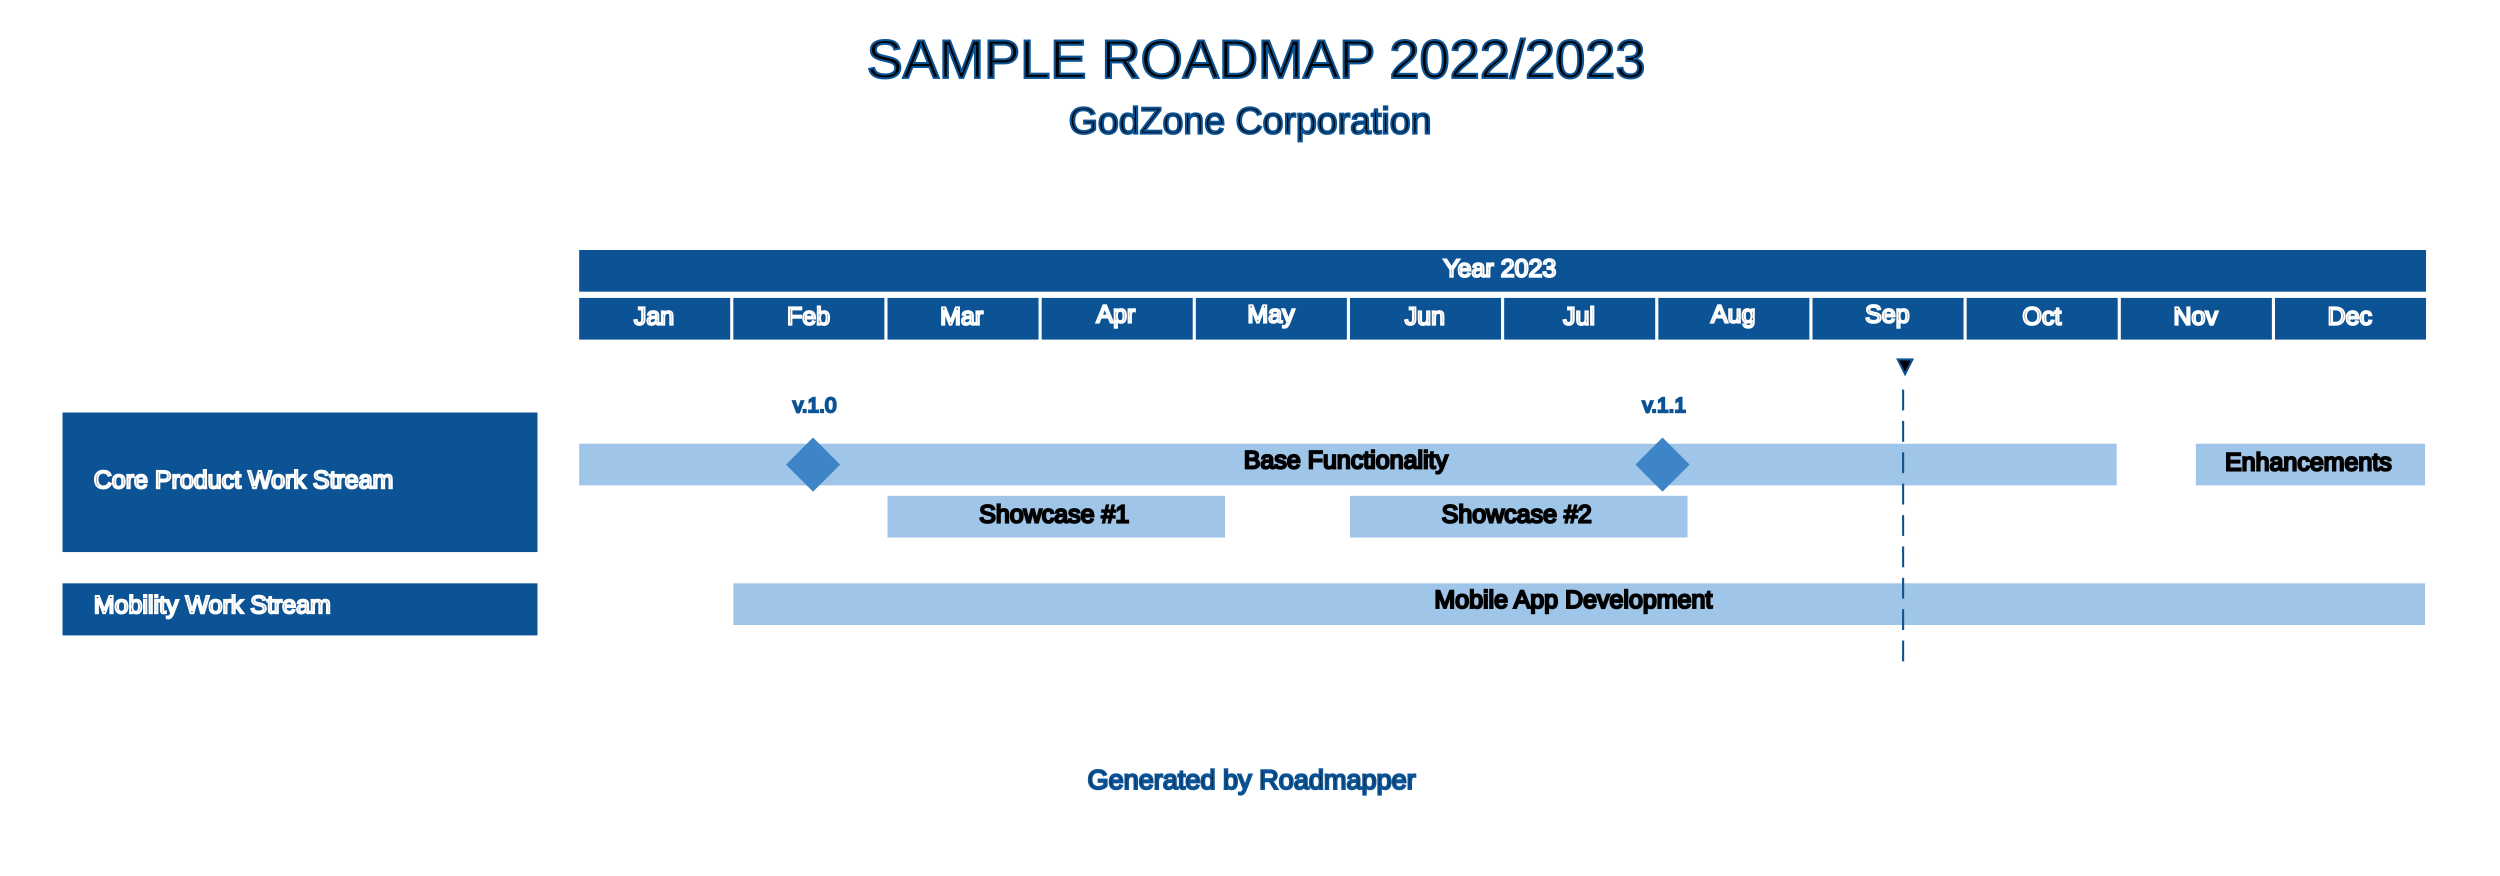
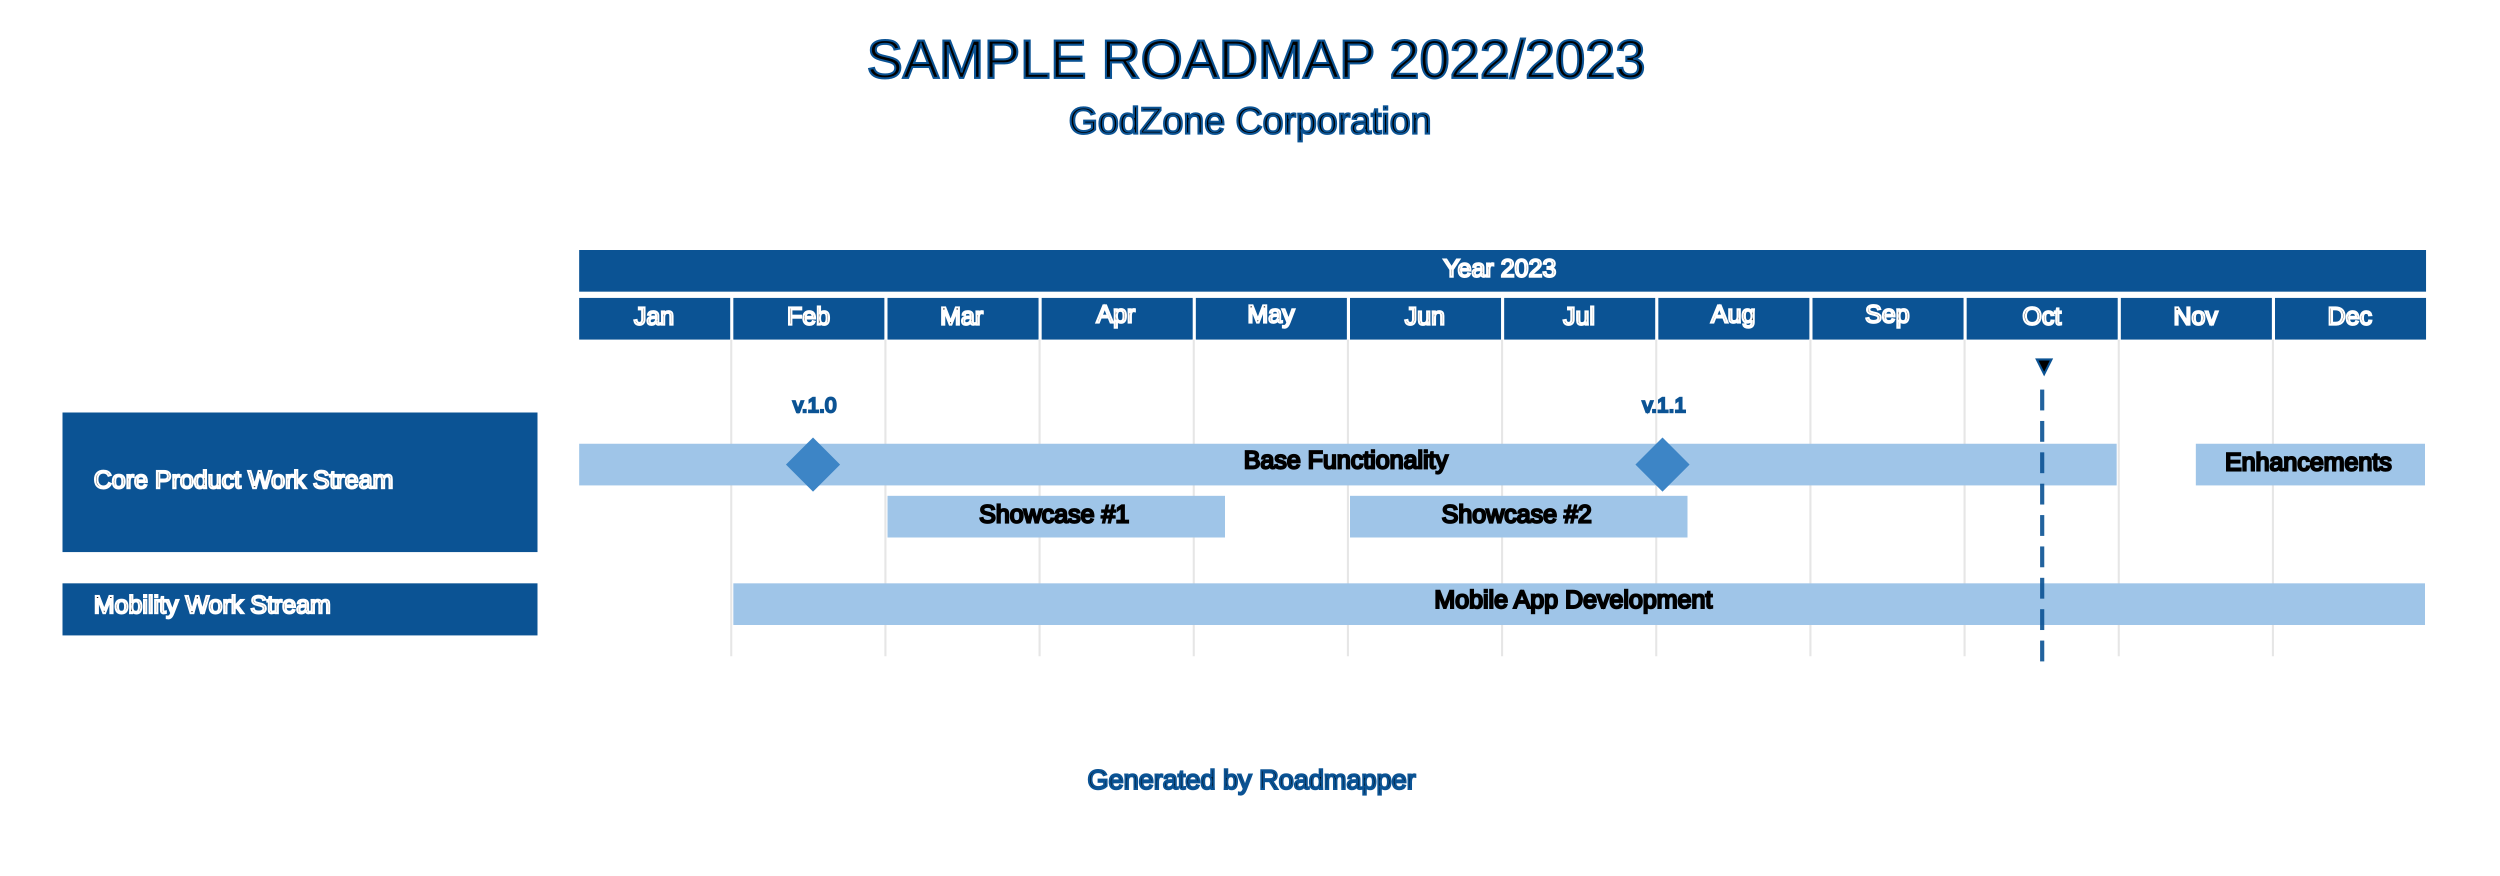
<svg xmlns="http://www.w3.org/2000/svg" width="1200" height="420" viewBox="0 0 1200 420">
  <defs>
</defs>
  <rect x="0" y="0" width="1200" height="1000" fill="#FFFFFF" />
  <text x="416.0" y="30" font-size="26" text-anchor="start" dominant-baseline="middle" font-family="Arial" stroke="#0B5394">SAMPLE ROADMAP 2022/2023</text>
  <text x="513.0" y="59" font-size="18" text-anchor="start" dominant-baseline="middle" font-family="Arial" stroke="#0B5394">GodZone Corporation</text>
  <rect x="278.0" y="120" width="886.5" height="20" fill="#0B5394" />
  <text x="692.75" y="124.5" font-size="12" stroke="#FFFFFF" text-anchor="start" dominant-baseline="hanging" font-family="Arial">Year 2023</text>
  <rect x="278.0" y="143" width="72.5" height="20" fill="#0B5394" />
  <text x="304.25" y="147.5" font-size="12" stroke="#FFFFFF" text-anchor="start" dominant-baseline="hanging" font-family="Arial">Jan</text>
  <rect x="352.0" y="143" width="72.5" height="20" fill="#0B5394" />
  <text x="377.75" y="147.5" font-size="12" stroke="#FFFFFF" text-anchor="start" dominant-baseline="hanging" font-family="Arial">Feb</text>
  <rect x="426.0" y="143" width="72.5" height="20" fill="#0B5394" />
  <text x="451.25" y="147.5" font-size="12" stroke="#FFFFFF" text-anchor="start" dominant-baseline="hanging" font-family="Arial">Mar</text>
  <rect x="500.0" y="143" width="72.5" height="20" fill="#0B5394" />
  <text x="526.25" y="146.5" font-size="12" stroke="#FFFFFF" text-anchor="start" dominant-baseline="hanging" font-family="Arial">Apr</text>
  <rect x="574.0" y="143" width="72.5" height="20" fill="#0B5394" />
  <text x="598.75" y="146.5" font-size="12" stroke="#FFFFFF" text-anchor="start" dominant-baseline="hanging" font-family="Arial">May</text>
  <rect x="648.0" y="143" width="72.5" height="20" fill="#0B5394" />
  <text x="674.25" y="147.5" font-size="12" stroke="#FFFFFF" text-anchor="start" dominant-baseline="hanging" font-family="Arial">Jun</text>
  <rect x="722.0" y="143" width="72.5" height="20" fill="#0B5394" />
  <text x="750.25" y="147.5" font-size="12" stroke="#FFFFFF" text-anchor="start" dominant-baseline="hanging" font-family="Arial">Jul</text>
  <rect x="796.0" y="143" width="72.5" height="20" fill="#0B5394" />
  <text x="821.25" y="146.5" font-size="12" stroke="#FFFFFF" text-anchor="start" dominant-baseline="hanging" font-family="Arial">Aug</text>
  <rect x="870.0" y="143" width="72.5" height="20" fill="#0B5394" />
  <text x="895.25" y="146.5" font-size="12" stroke="#FFFFFF" text-anchor="start" dominant-baseline="hanging" font-family="Arial">Sep</text>
  <rect x="944.0" y="143" width="72.5" height="20" fill="#0B5394" />
  <text x="970.75" y="147.5" font-size="12" stroke="#FFFFFF" text-anchor="start" dominant-baseline="hanging" font-family="Arial">Oct</text>
  <rect x="1018.0" y="143" width="72.5" height="20" fill="#0B5394" />
  <text x="1043.25" y="147.5" font-size="12" stroke="#FFFFFF" text-anchor="start" dominant-baseline="hanging" font-family="Arial">Nov</text>
  <rect x="1092.0" y="143" width="72.5" height="20" fill="#0B5394" />
  <text x="1117.25" y="147.5" font-size="12" stroke="#FFFFFF" text-anchor="start" dominant-baseline="hanging" font-family="Arial">Dec</text>
-   <path d="M351.0,163 L351.0,315" width="1" fill="(230, 230, 230, 12750)" />
-   <path d="M425.0,163 L425.0,315" width="1" fill="(230, 230, 230, 12750)" />
-   <path d="M499.0,163 L499.0,315" width="1" fill="(230, 230, 230, 12750)" />
-   <path d="M573.0,163 L573.0,315" width="1" fill="(230, 230, 230, 12750)" />
-   <path d="M647.0,163 L647.0,315" width="1" fill="(230, 230, 230, 12750)" />
-   <path d="M721.0,163 L721.0,315" width="1" fill="(230, 230, 230, 12750)" />
-   <path d="M795.0,163 L795.0,315" width="1" fill="(230, 230, 230, 12750)" />
-   <path d="M869.0,163 L869.0,315" width="1" fill="(230, 230, 230, 12750)" />
-   <path d="M943.0,163 L943.0,315" width="1" fill="(230, 230, 230, 12750)" />
-   <path d="M1017.0,163 L1017.0,315" width="1" fill="(230, 230, 230, 12750)" />
-   <path d="M1091.0,163 L1091.0,315" width="1" fill="(230, 230, 230, 12750)" />
+   <path d="M351.0,163 L351.0,315" stroke="#e6e6e6" stroke-opacity="50" stroke-width="1" />
+   <path d="M425.0,163 L425.0,315" stroke="#e6e6e6" stroke-opacity="50" stroke-width="1" />
+   <path d="M499.0,163 L499.0,315" stroke="#e6e6e6" stroke-opacity="50" stroke-width="1" />
+   <path d="M573.0,163 L573.0,315" stroke="#e6e6e6" stroke-opacity="50" stroke-width="1" />
+   <path d="M647.0,163 L647.0,315" stroke="#e6e6e6" stroke-opacity="50" stroke-width="1" />
+   <path d="M721.0,163 L721.0,315" stroke="#e6e6e6" stroke-opacity="50" stroke-width="1" />
+   <path d="M795.0,163 L795.0,315" stroke="#e6e6e6" stroke-opacity="50" stroke-width="1" />
+   <path d="M869.0,163 L869.0,315" stroke="#e6e6e6" stroke-opacity="50" stroke-width="1" />
+   <path d="M943.0,163 L943.0,315" stroke="#e6e6e6" stroke-opacity="50" stroke-width="1" />
+   <path d="M1017.0,163 L1017.0,315" stroke="#e6e6e6" stroke-opacity="50" stroke-width="1" />
+   <path d="M1091.0,163 L1091.0,315" stroke="#e6e6e6" stroke-opacity="50" stroke-width="1" />
  <rect x="30" y="198" width="228.0" height="67" fill="#0B5394" />
  <text x="45" y="226.0" font-size="12" stroke="#FFFFFF" text-anchor="start" dominant-baseline="hanging" font-family="Arial">Core Product Work Stream</text>
  <rect x="278" y="213" width="738" height="20" fill="#9FC5E8" />
  <text x="597.0" y="216.5" font-size="12" stroke="#000000" text-anchor="start" dominant-baseline="hanging" font-family="Arial">Base Functionality</text>
  <rect x="1054" y="213" width="110" height="20" fill="#9FC5E8" />
  <text x="1068.0" y="217.5" font-size="12" stroke="#000000" text-anchor="start" dominant-baseline="hanging" font-family="Arial">Enhancements</text>
  <path d="M390.25,210 L403.25,223.0 L390.25,236 L377.25,223.0" fill="#3D85C6" />
  <text x="380.583" y="195" font-size="10" text-anchor="start" dominant-baseline="middle" font-family="Arial" stroke="#0B5394">v.1.0</text>
  <path d="M798.0,210 L811.0,223.0 L798.0,236 L785.0,223.0" fill="#3D85C6" />
  <text x="788.333" y="195" font-size="10" text-anchor="start" dominant-baseline="middle" font-family="Arial" stroke="#0B5394">v.1.1</text>
  <rect x="426" y="238" width="162" height="20" fill="#9FC5E8" />
  <text x="470.0" y="242.5" font-size="12" stroke="#000000" text-anchor="start" dominant-baseline="hanging" font-family="Arial">Showcase #1</text>
  <rect x="648" y="238" width="162" height="20" fill="#9FC5E8" />
  <text x="692.0" y="242.5" font-size="12" stroke="#000000" text-anchor="start" dominant-baseline="hanging" font-family="Arial">Showcase #2</text>
  <rect x="30" y="280" width="228.0" height="25" fill="#0B5394" />
  <text x="45" y="286.0" font-size="12" stroke="#FFFFFF" text-anchor="start" dominant-baseline="hanging" font-family="Arial">Mobility Work Stream</text>
  <rect x="352" y="280" width="812" height="20" fill="#9FC5E8" />
  <text x="688.5" y="283.5" font-size="12" stroke="#000000" text-anchor="start" dominant-baseline="hanging" font-family="Arial">Mobile App Development</text>
-   <text x="908.5" y="176" font-size="12" text-anchor="start" dominant-baseline="middle" font-family="Arial" stroke="#0B5394">▼</text>
-   <path d="M913.5,187.0 L913.5,197.0" stroke="#0B5394" />
-   <path d="M913.5,202.059 L913.5,212.059" stroke="#0B5394" />
-   <path d="M913.5,217.118 L913.5,227.118" stroke="#0B5394" />
-   <path d="M913.5,232.176 L913.5,242.176" stroke="#0B5394" />
-   <path d="M913.5,247.235 L913.5,257.235" stroke="#0B5394" />
-   <path d="M913.5,262.294 L913.5,272.294" stroke="#0B5394" />
-   <path d="M913.5,277.353 L913.5,287.353" stroke="#0B5394" />
-   <path d="M913.5,292.412 L913.5,302.412" stroke="#0B5394" />
-   <path d="M913.5,307.471 L913.5,317.471" stroke="#0B5394" />
+   <text x="975.25" y="176" font-size="12" text-anchor="start" dominant-baseline="middle" font-family="Arial" stroke="#0B5394">▼</text>
+   <path d="M980.25,187.0 L980.25,197.0" stroke="#0B5394" stroke-opacity="0.9" stroke-width="2" />
+   <path d="M980.25,202.059 L980.25,212.059" stroke="#0B5394" stroke-opacity="0.9" stroke-width="2" />
+   <path d="M980.25,217.118 L980.25,227.118" stroke="#0B5394" stroke-opacity="0.9" stroke-width="2" />
+   <path d="M980.25,232.176 L980.25,242.176" stroke="#0B5394" stroke-opacity="0.9" stroke-width="2" />
+   <path d="M980.25,247.235 L980.25,257.235" stroke="#0B5394" stroke-opacity="0.9" stroke-width="2" />
+   <path d="M980.25,262.294 L980.25,272.294" stroke="#0B5394" stroke-opacity="0.9" stroke-width="2" />
+   <path d="M980.25,277.353 L980.25,287.353" stroke="#0B5394" stroke-opacity="0.9" stroke-width="2" />
+   <path d="M980.25,292.412 L980.25,302.412" stroke="#0B5394" stroke-opacity="0.9" stroke-width="2" />
+   <path d="M980.25,307.471 L980.25,317.471" stroke="#0B5394" stroke-opacity="0.9" stroke-width="2" />
  <text x="522.0" y="375" font-size="13" text-anchor="start" dominant-baseline="middle" font-family="Arial" stroke="#0B5394">Generated by Roadmapper</text>
</svg>
